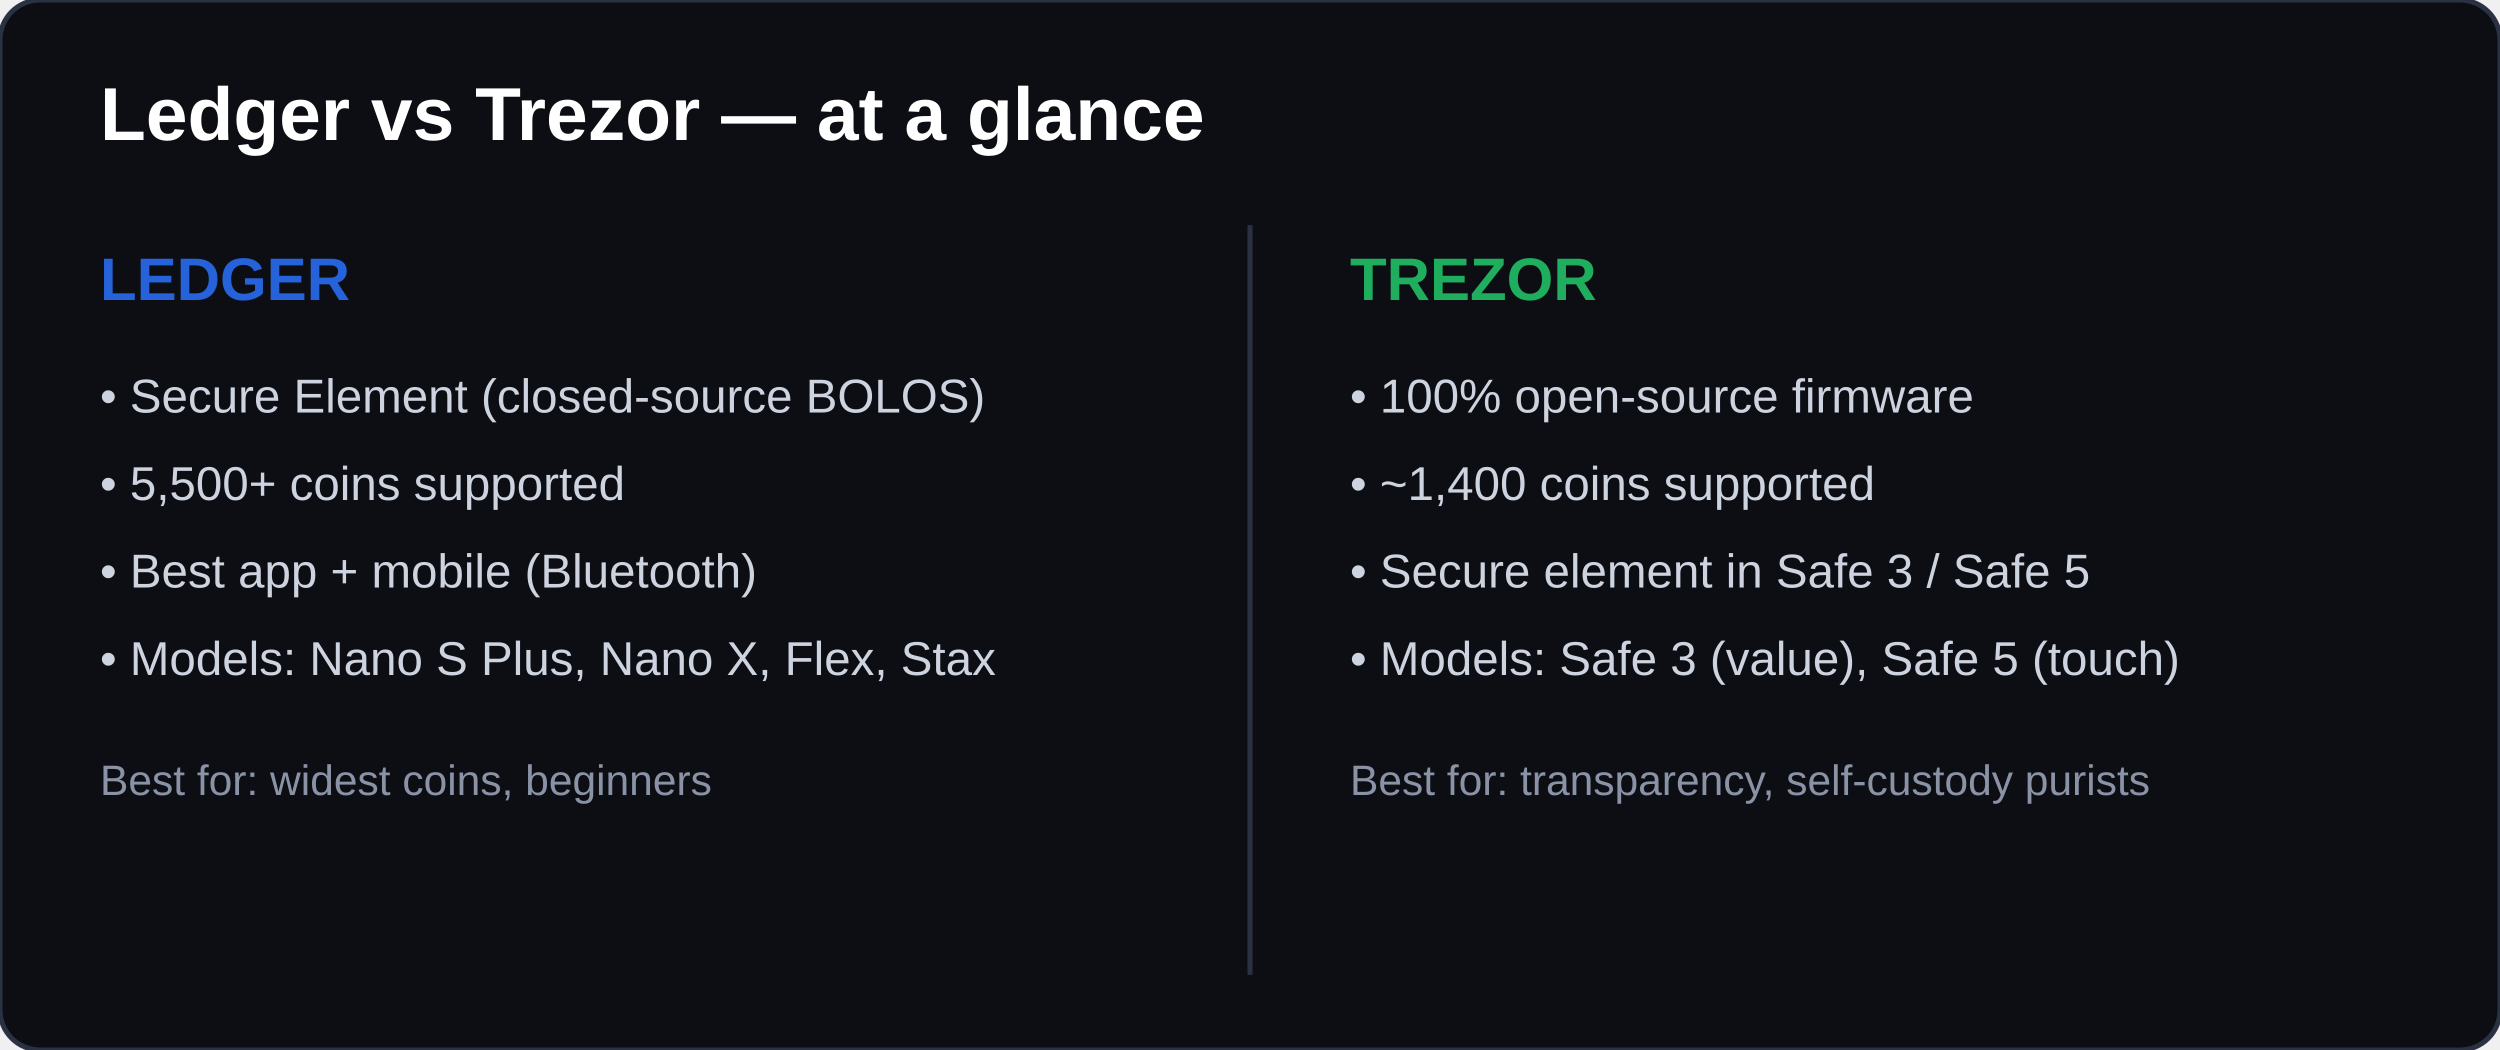
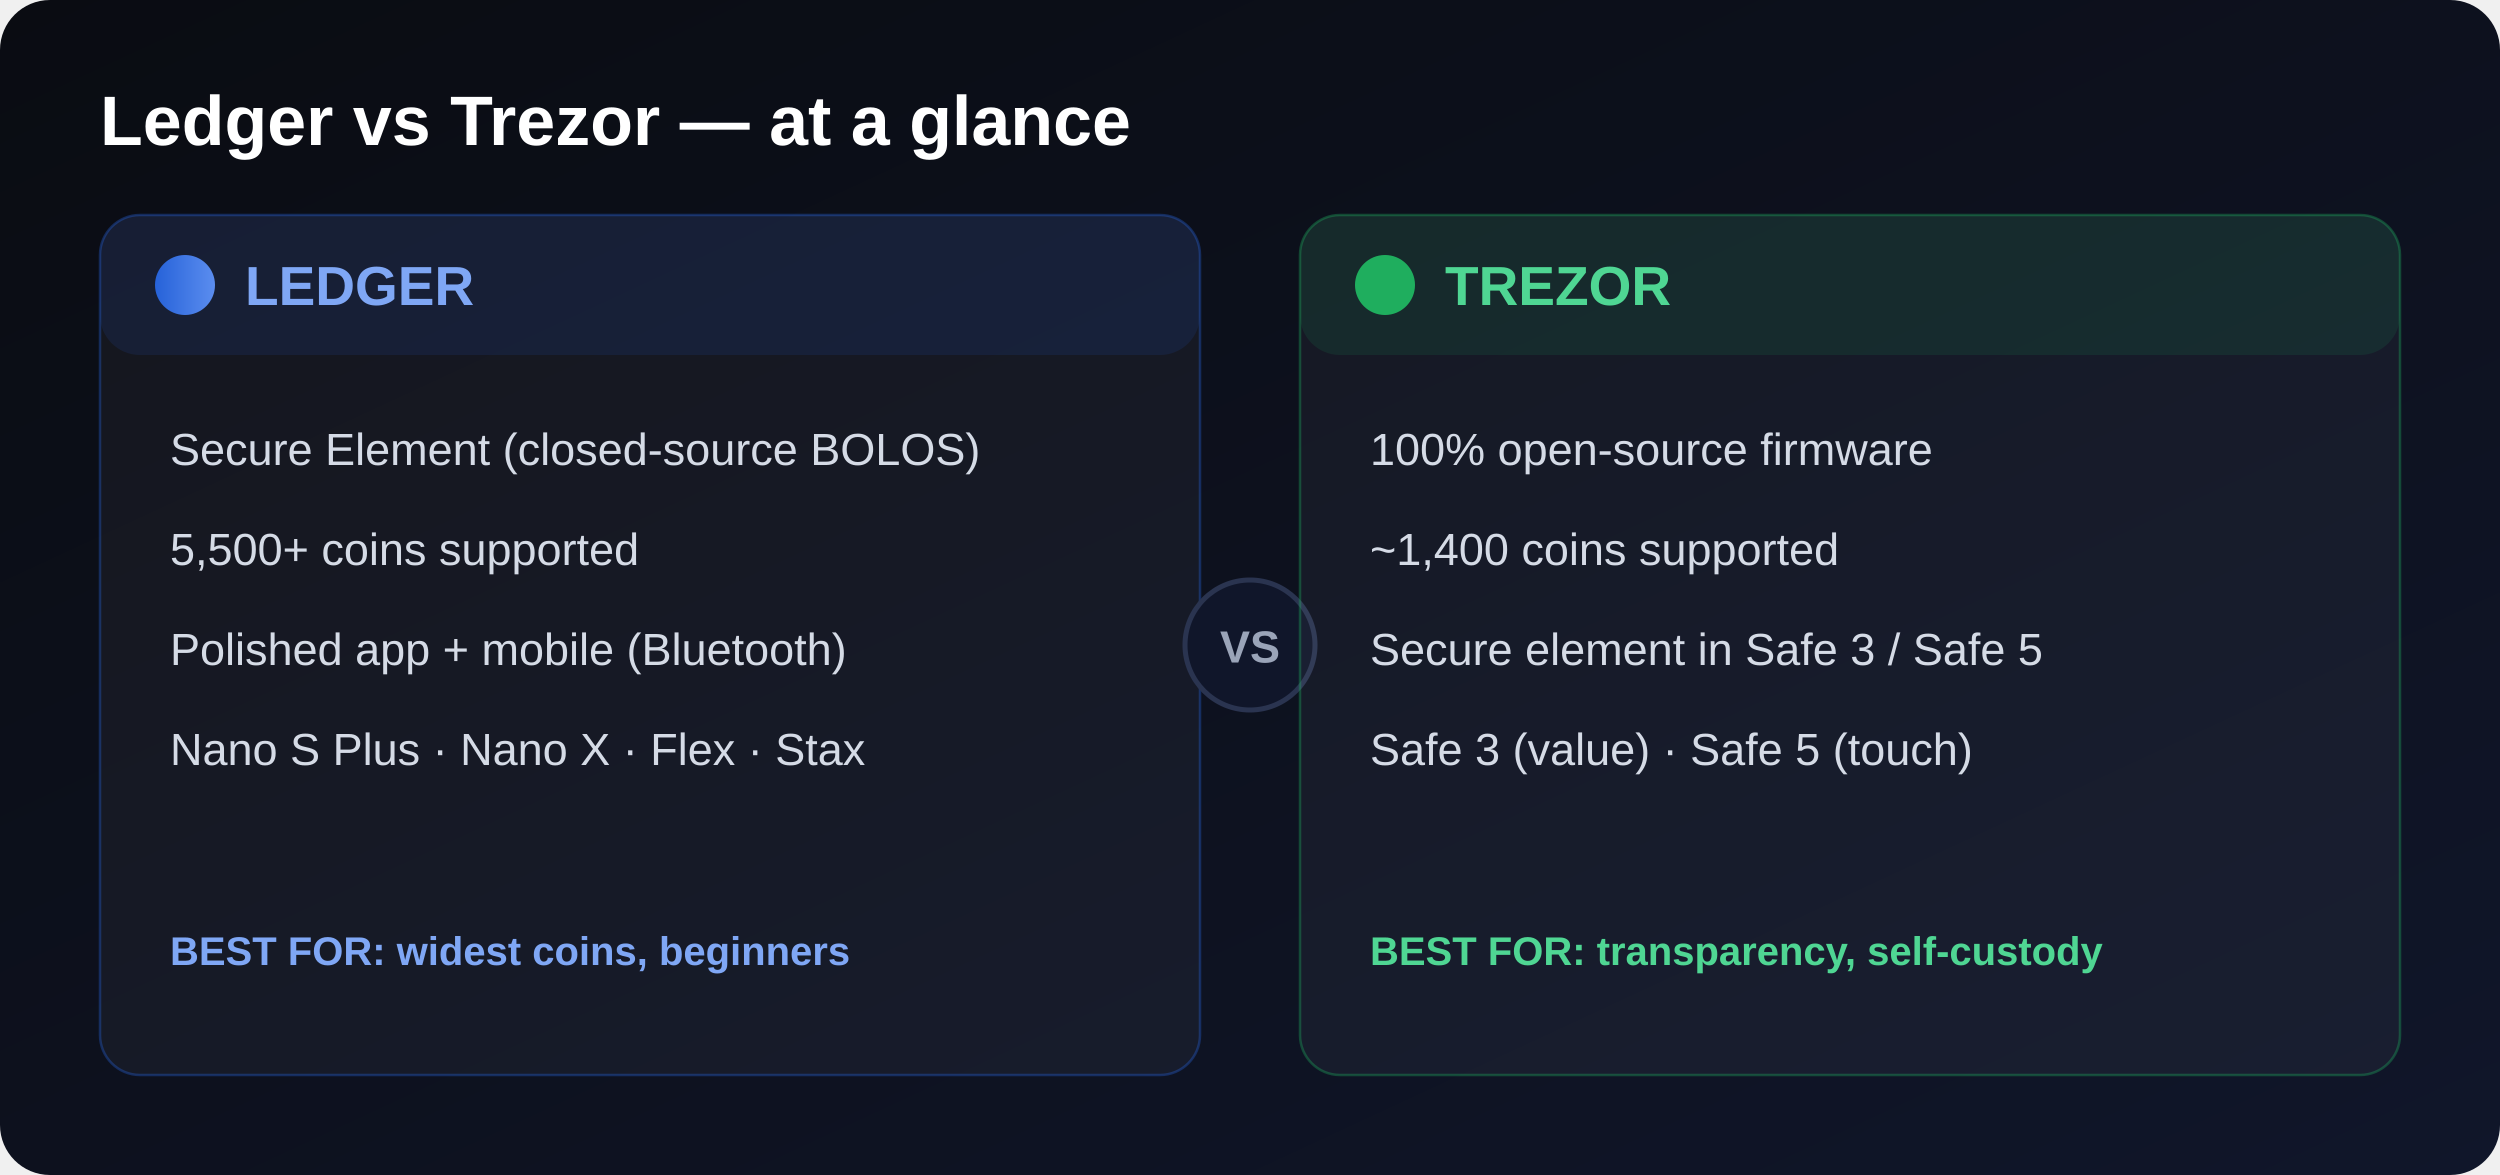
- <svg xmlns="http://www.w3.org/2000/svg" width="1000" height="420" viewBox="0 0 1000 420" role="img" aria-label="Ledger vs Trezor scorecard">
-   <rect width="1000" height="420" rx="16" fill="#0C0E14" />
-   <text x="40" y="56" font-family="'Space Grotesk',Arial,sans-serif" font-size="30" font-weight="700" fill="#FFFFFF">Ledger vs Trezor — at a glance</text>
-   <line x1="500" y1="90" x2="500" y2="390" stroke="#2a3142" stroke-width="2" />
-   <text x="40" y="120" font-family="'Space Grotesk',Arial,sans-serif" font-size="24" font-weight="700" fill="#2662D9">LEDGER</text>
-   <text x="40" y="165" font-family="Arial,sans-serif" font-size="19" fill="#cdd3df">• Secure Element (closed-source BOLOS)</text>
-   <text x="40" y="200" font-family="Arial,sans-serif" font-size="19" fill="#cdd3df">• 5,500+ coins supported</text>
-   <text x="40" y="235" font-family="Arial,sans-serif" font-size="19" fill="#cdd3df">• Best app + mobile (Bluetooth)</text>
-   <text x="40" y="270" font-family="Arial,sans-serif" font-size="19" fill="#cdd3df">• Models: Nano S Plus, Nano X, Flex, Stax</text>
-   <text x="40" y="318" font-family="Arial,sans-serif" font-size="17" fill="#8a93a6">Best for: widest coins, beginners</text>
-   <text x="540" y="120" font-family="'Space Grotesk',Arial,sans-serif" font-size="24" font-weight="700" fill="#1FAE5E">TREZOR</text>
-   <text x="540" y="165" font-family="Arial,sans-serif" font-size="19" fill="#cdd3df">• 100% open-source firmware</text>
-   <text x="540" y="200" font-family="Arial,sans-serif" font-size="19" fill="#cdd3df">• ~1,400 coins supported</text>
-   <text x="540" y="235" font-family="Arial,sans-serif" font-size="19" fill="#cdd3df">• Secure element in Safe 3 / Safe 5</text>
-   <text x="540" y="270" font-family="Arial,sans-serif" font-size="19" fill="#cdd3df">• Models: Safe 3 (value), Safe 5 (touch)</text>
-   <text x="540" y="318" font-family="Arial,sans-serif" font-size="17" fill="#8a93a6">Best for: transparency, self-custody purists</text>
-   <rect x="0" y="0" width="1000" height="420" rx="16" fill="none" stroke="#2a3142" stroke-width="2" />
+ <svg xmlns="http://www.w3.org/2000/svg" width="1000" height="470" viewBox="0 0 1000 470" role="img" aria-label="Ledger vs Trezor scorecard">
+   <defs>
+     <linearGradient id="bg" x1="0" y1="0" x2="1" y2="1">
+       <stop offset="0" stop-color="#0A0C12" />
+       <stop offset="1" stop-color="#10162A" />
+     </linearGradient>
+     <linearGradient id="ledger" x1="0" y1="0" x2="1" y2="0">
+       <stop offset="0" stop-color="#2662D9" />
+       <stop offset="1" stop-color="#5B8DEF" />
+     </linearGradient>
+   </defs>
+   <rect width="1000" height="470" rx="20" fill="url(#bg)" />
+   <text x="40" y="58" font-family="'Space Grotesk',Arial,sans-serif" font-size="28" font-weight="700" fill="#FFFFFF">Ledger vs Trezor — at a glance</text>
+   <g transform="translate(40,86)">
+     <rect width="440" height="344" rx="16" fill="#FFFFFF" fill-opacity="0.04" stroke="#2662D9" stroke-opacity="0.35" />
+     <rect x="0" y="0" width="440" height="56" rx="16" fill="#2662D9" fill-opacity="0.12" />
+     <circle cx="34" cy="28" r="12" fill="url(#ledger)" />
+     <text x="58" y="36" font-family="'Space Grotesk',Arial,sans-serif" font-size="22" font-weight="700" fill="#7FA7F5">LEDGER</text>
+     <text x="28" y="100" font-family="Arial,sans-serif" font-size="18" fill="#D5DBE6">Secure Element (closed-source BOLOS)</text>
+     <text x="28" y="140" font-family="Arial,sans-serif" font-size="18" fill="#D5DBE6">5,500+ coins supported</text>
+     <text x="28" y="180" font-family="Arial,sans-serif" font-size="18" fill="#D5DBE6">Polished app + mobile (Bluetooth)</text>
+     <text x="28" y="220" font-family="Arial,sans-serif" font-size="18" fill="#D5DBE6">Nano S Plus · Nano X · Flex · Stax</text>
+     <text x="28" y="300" font-family="Arial,sans-serif" font-size="16" font-weight="700" fill="#7FA7F5">BEST FOR: widest coins, beginners</text>
+   </g>
+   <circle cx="500" cy="258" r="26" fill="#10162A" stroke="#2a3450" stroke-width="2" />
+   <text x="500" y="265" text-anchor="middle" font-family="'Space Grotesk',Arial,sans-serif" font-size="18" font-weight="700" fill="#9AA4B8">VS</text>
+   <g transform="translate(520,86)">
+     <rect width="440" height="344" rx="16" fill="#FFFFFF" fill-opacity="0.04" stroke="#1FAE5E" stroke-opacity="0.35" />
+     <rect x="0" y="0" width="440" height="56" rx="16" fill="#1FAE5E" fill-opacity="0.12" />
+     <circle cx="34" cy="28" r="12" fill="#1FAE5E" />
+     <text x="58" y="36" font-family="'Space Grotesk',Arial,sans-serif" font-size="22" font-weight="700" fill="#4FD693">TREZOR</text>
+     <text x="28" y="100" font-family="Arial,sans-serif" font-size="18" fill="#D5DBE6">100% open-source firmware</text>
+     <text x="28" y="140" font-family="Arial,sans-serif" font-size="18" fill="#D5DBE6">~1,400 coins supported</text>
+     <text x="28" y="180" font-family="Arial,sans-serif" font-size="18" fill="#D5DBE6">Secure element in Safe 3 / Safe 5</text>
+     <text x="28" y="220" font-family="Arial,sans-serif" font-size="18" fill="#D5DBE6">Safe 3 (value) · Safe 5 (touch)</text>
+     <text x="28" y="300" font-family="Arial,sans-serif" font-size="16" font-weight="700" fill="#4FD693">BEST FOR: transparency, self-custody</text>
+   </g>
</svg>
